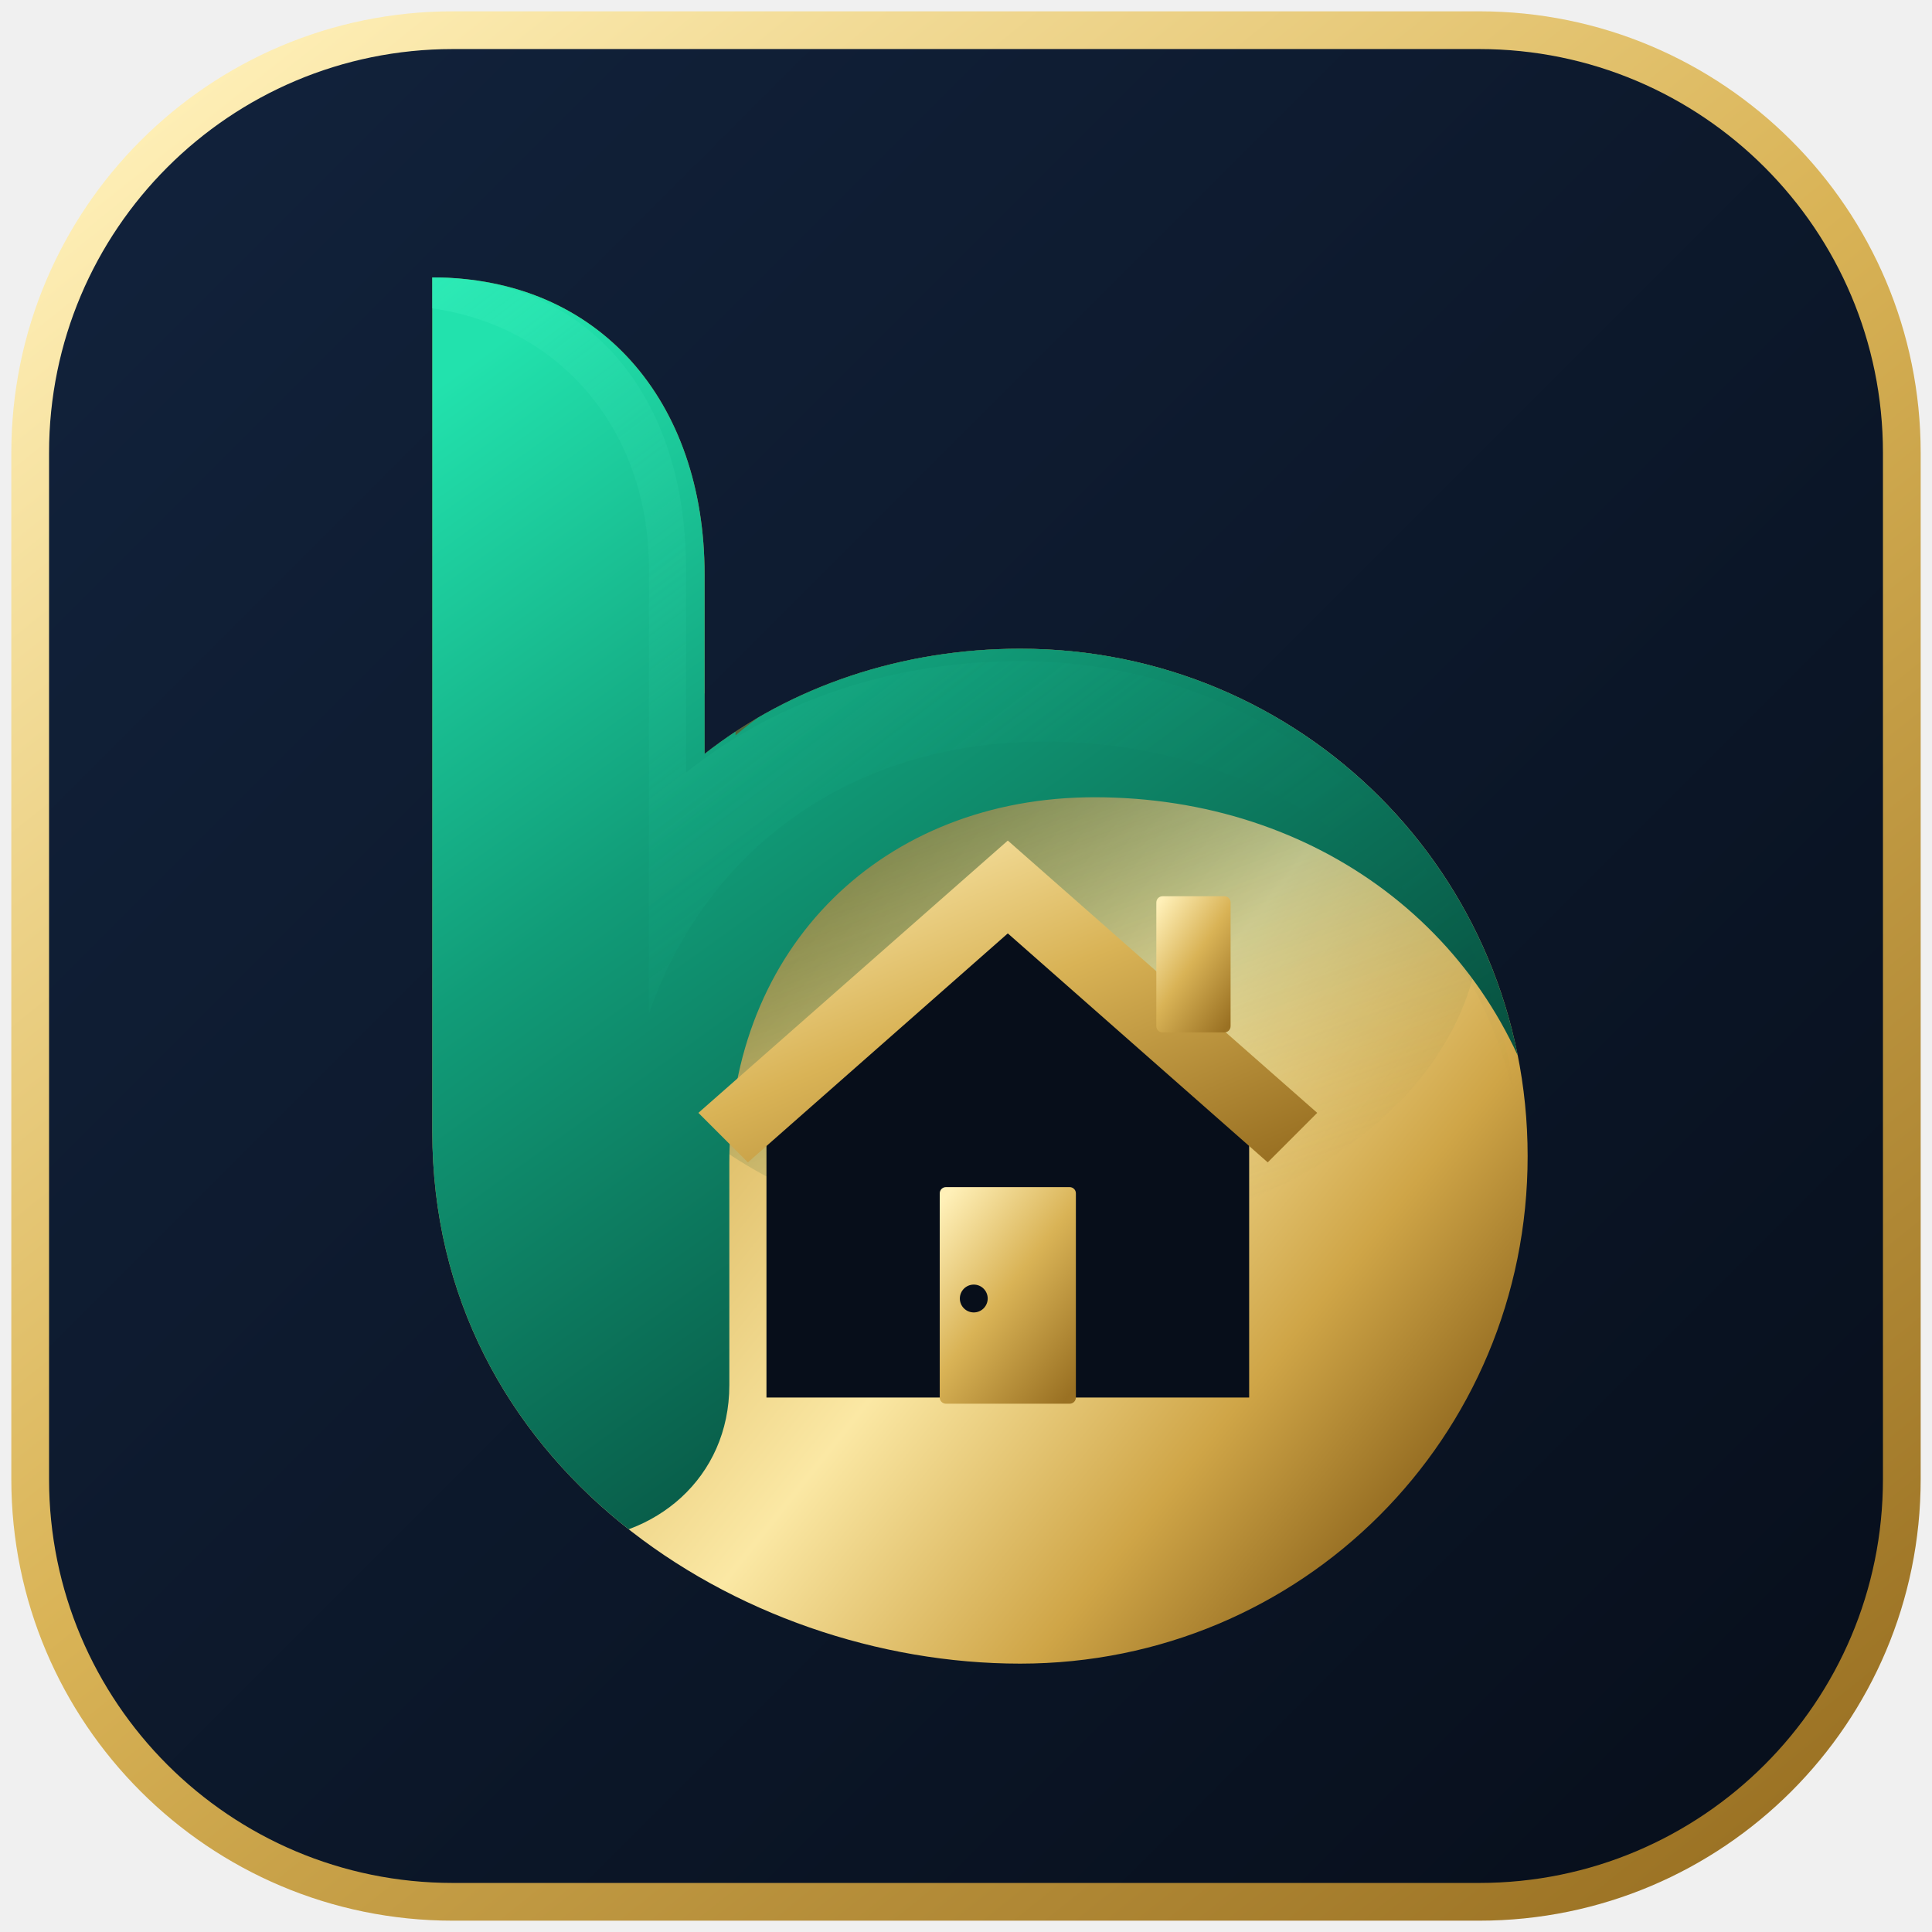
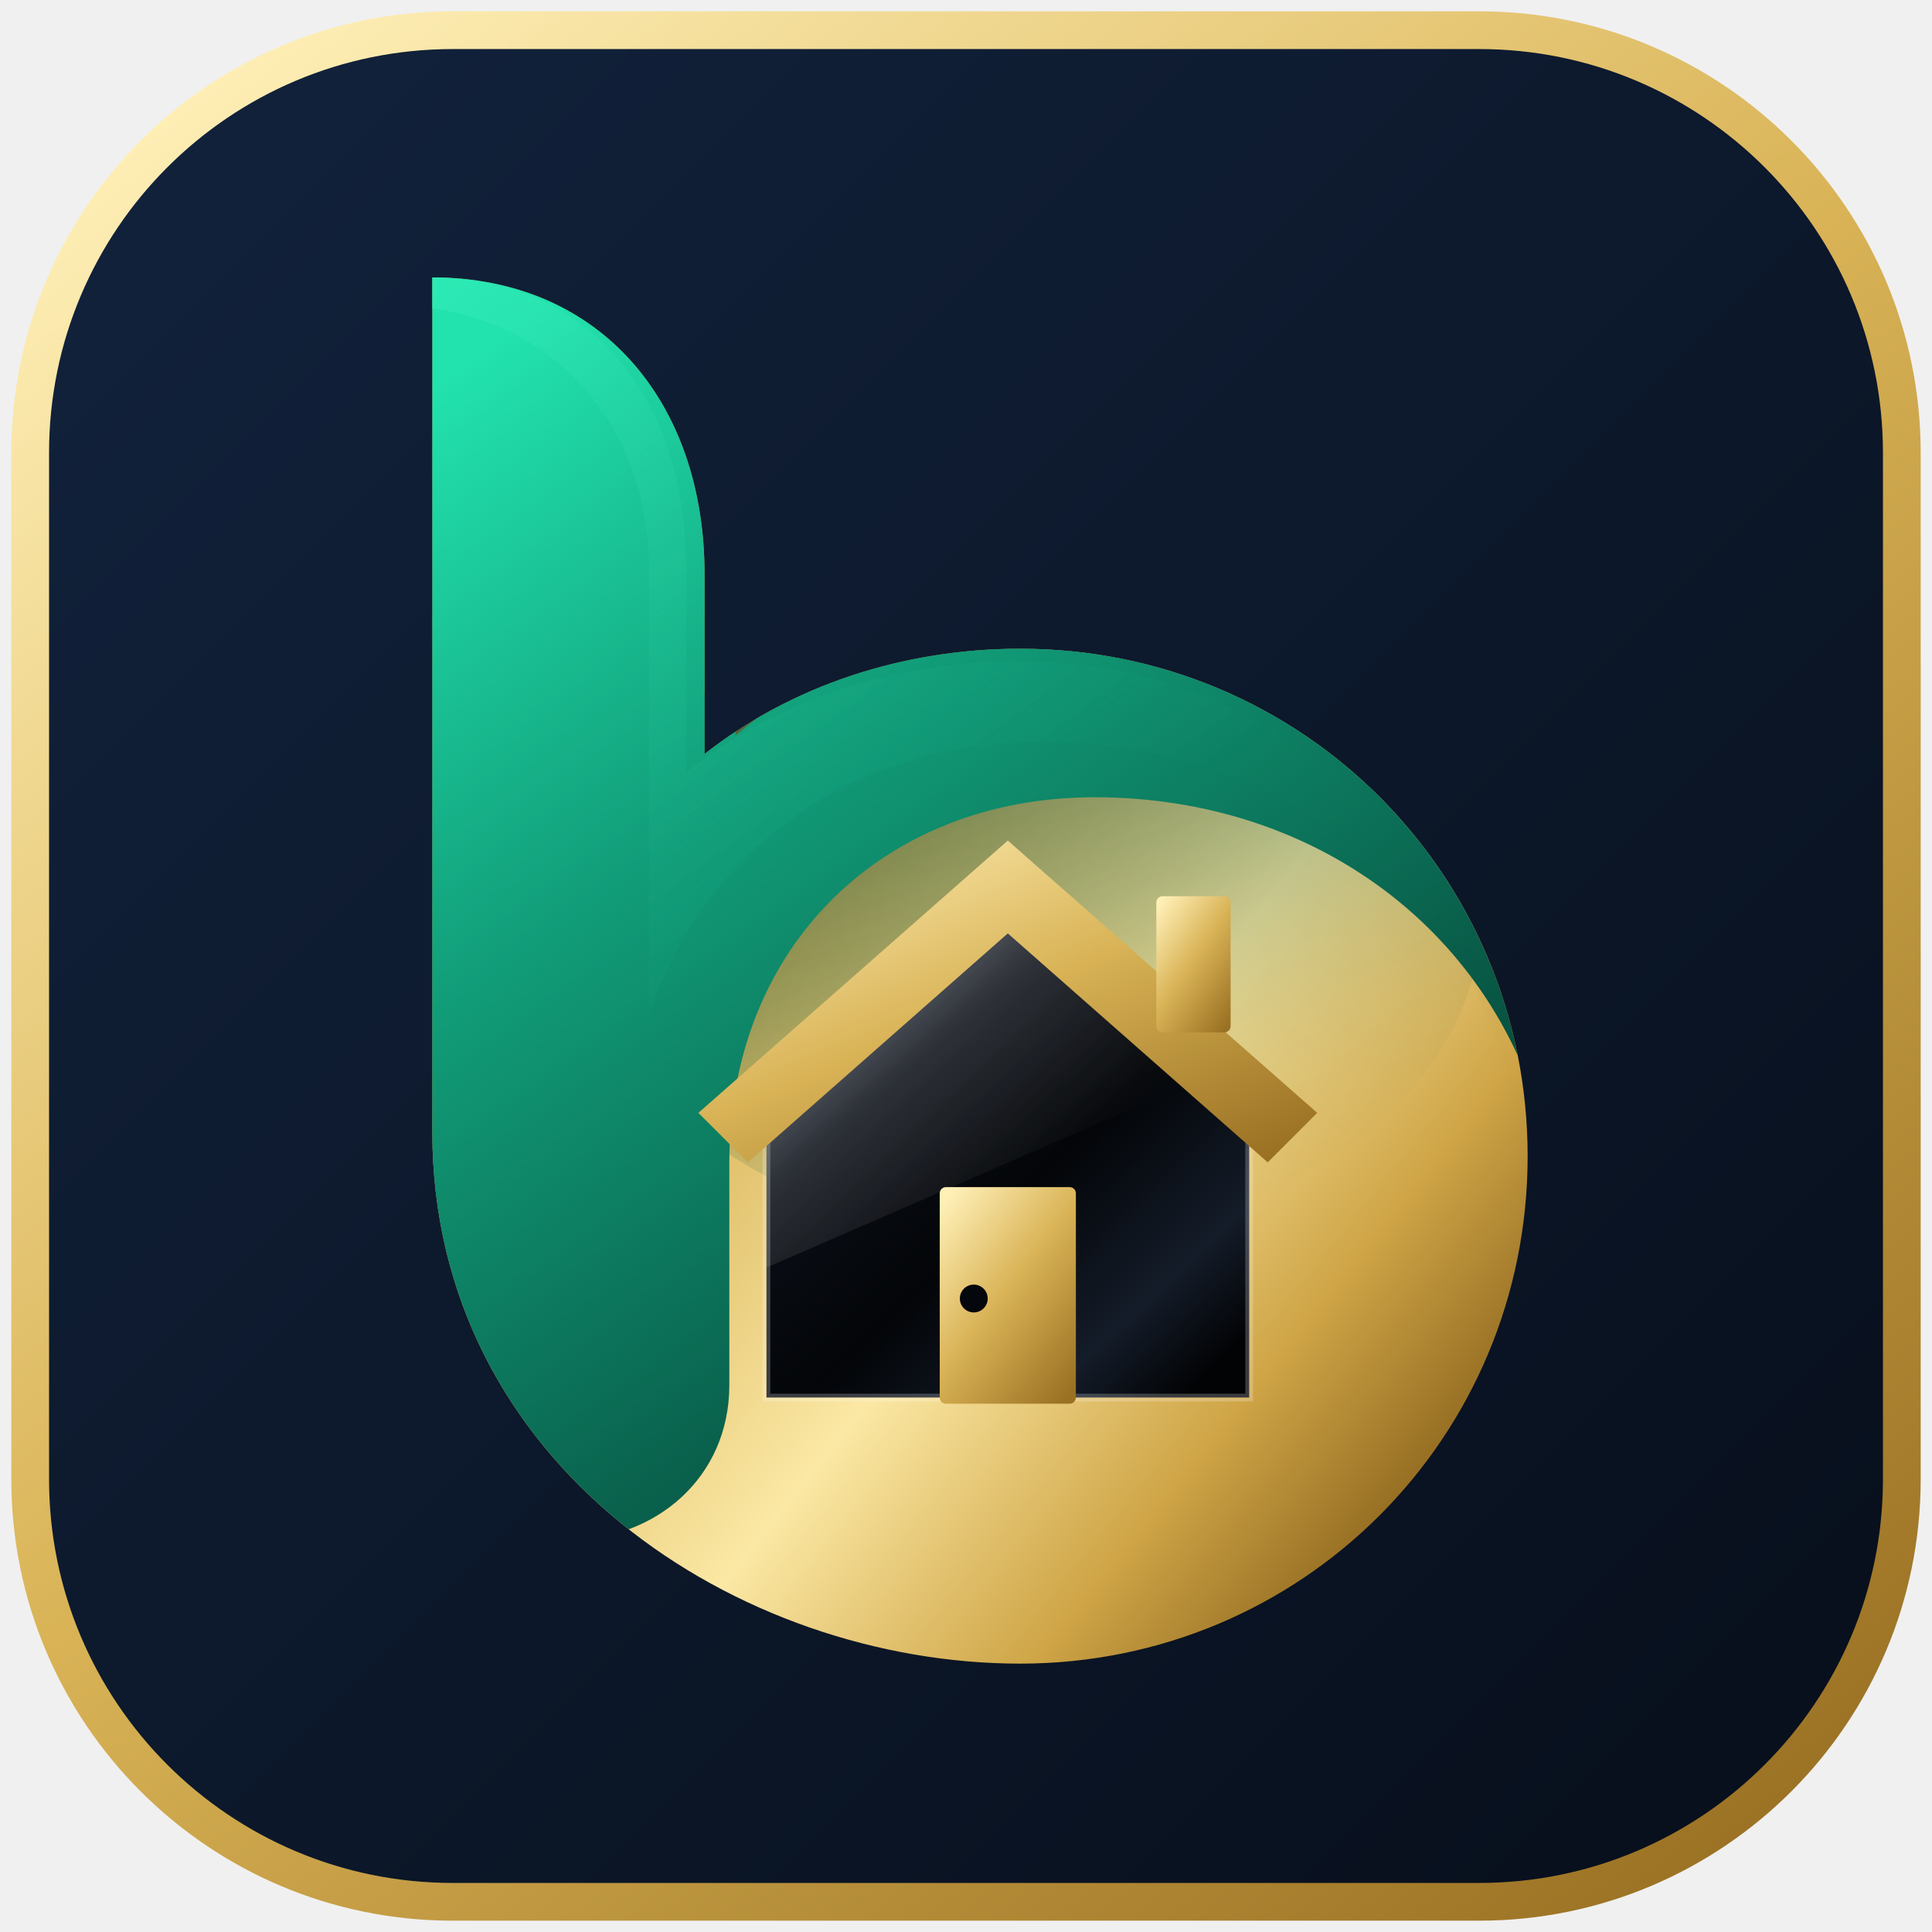
<svg xmlns="http://www.w3.org/2000/svg" viewBox="0 0 512 512" width="512" height="512">
  <defs>
    <linearGradient id="bw-emerald" x1="12%" y1="4%" x2="72%" y2="96%">
      <stop offset="0%" stop-color="#22E2AD" />
      <stop offset="38%" stop-color="#119C78" />
      <stop offset="78%" stop-color="#095E4A" />
      <stop offset="100%" stop-color="#053B2E" />
    </linearGradient>
    <linearGradient id="bw-emerald-hi" x1="0%" y1="0%" x2="100%" y2="100%">
      <stop offset="0%" stop-color="#34F0BC" stop-opacity="0.55" />
      <stop offset="60%" stop-color="#119C78" stop-opacity="0.1" />
      <stop offset="100%" stop-color="#053B2E" stop-opacity="0" />
    </linearGradient>
    <linearGradient id="bw-inner-depth" x1="25%" y1="0%" x2="75%" y2="100%">
      <stop offset="0%" stop-color="#063D2F" stop-opacity="0.72" />
      <stop offset="52%" stop-color="#0B5442" stop-opacity="0.28" />
      <stop offset="100%" stop-color="#D4AE52" stop-opacity="0" />
    </linearGradient>
    <linearGradient id="bw-gold" x1="15%" y1="15%" x2="88%" y2="85%">
      <stop offset="0%" stop-color="#8C651D" />
      <stop offset="32%" stop-color="#D4AE52" />
      <stop offset="62%" stop-color="#FBE8A4" />
      <stop offset="84%" stop-color="#CFA547" />
      <stop offset="100%" stop-color="#8F671E" />
    </linearGradient>
    <linearGradient id="bw-gold-roof" x1="10%" y1="0%" x2="90%" y2="100%">
      <stop offset="0%" stop-color="#FFF0B8" />
      <stop offset="48%" stop-color="#D9B356" />
      <stop offset="100%" stop-color="#9A7123" />
    </linearGradient>
    <linearGradient id="bw-navy-bg" x1="0%" y1="0%" x2="100%" y2="100%">
      <stop offset="0%" stop-color="#12233D" />
      <stop offset="100%" stop-color="#070E1A" />
    </linearGradient>
    <clipPath id="bw-b-clip">
      <path d="M 108,36                C 162,36 196,76 196,132                L 196,190                C 224,168 260,156 298,156                C 389,156 462,229 462,320                C 462,411 389,484 298,484                C 207,484 108,420 108,312                Z" />
    </clipPath>
+     <linearGradient id="bw-shining-black-home" x1="8%" y1="6%" x2="92%" y2="94%">
+       <stop offset="0%" stop-color="#273244" />
+       <stop offset="26%" stop-color="#0B0F17" />
+       <stop offset="56%" stop-color="#030508" />
+       <stop offset="84%" stop-color="#141C29" />
+       <stop offset="100%" stop-color="#020305" />
+     </linearGradient>
+     <linearGradient id="bw-home-gloss" x1="0%" y1="0%" x2="100%" y2="100%">
+       <stop offset="0%" stop-color="#FFFFFF" stop-opacity="0.52" />
+       <stop offset="38%" stop-color="#FFFFFF" stop-opacity="0.14" />
+       <stop offset="72%" stop-color="#FFFFFF" stop-opacity="0" />
+       <stop offset="100%" stop-color="#FFFFFF" stop-opacity="0" />
+     </linearGradient>
  </defs>
  <rect x="8" y="8" width="496" height="496" rx="112" fill="url(#bw-navy-bg)" stroke="url(#bw-gold-roof)" stroke-width="10" />
  <g transform="translate(26, 44) scale(0.82)">
    <g clip-path="url(#bw-b-clip)">
      <rect x="90" y="30" width="390" height="470" fill="url(#bw-gold)" />
      <ellipse cx="302" cy="242" rx="145" ry="105" fill="url(#bw-inner-depth)" />
      <path d="M 96,30                L 206,30                L 206,184                C 232,162 266,150 304,150                C 394,150 468,224 468,314                C 452,248 394,204 322,204                C 254,204 204,252 204,322                L 204,394                C 204,424 180,444 152,444                C 120,444 96,400 96,312                Z" fill="url(#bw-emerald)" />
      <path d="M 108,36                C 158,36 190,74 190,130                L 190,196                C 220,172 258,160 298,160                C 382,160 448,222 458,302                C 442,232 380,186 306,186                C 242,186 196,222 178,274                L 178,130                C 178,86 150,52 108,46 Z" fill="url(#bw-emerald-hi)" />
    </g>
-     <path d="M 294,244              L 372,312              L 372,398              L 216,398              L 216,312 Z" fill="#070E1A" />
+     <path d="M 294,244              L 372,312              L 372,398              L 216,398              L 216,312 Z" fill="url(#bw-shining-black-home)" />
+     <path d="M 294,244              L 354,296              L 216,356              L 216,312 Z" fill="url(#bw-home-gloss)" />
+     <path d="M 294,244              L 372,312              L 372,398              L 216,398              L 216,312 Z" fill="none" stroke="#FFFFFF" stroke-opacity="0.22" stroke-width="2.5" />
    <path d="M 294,218              L 394,306              L 378,322              L 294,248              L 210,322              L 194,306 Z" fill="url(#bw-gold-roof)" />
    <rect x="342" y="236" width="24" height="44" rx="2" fill="url(#bw-gold-roof)" />
    <rect x="272" y="330" width="44" height="70" rx="2" fill="url(#bw-gold-roof)" />
-     <circle cx="283" cy="366" r="4.5" fill="#070E1A" />
+     <circle cx="283" cy="366" r="4.5" fill="#04070C" />
  </g>
</svg>
